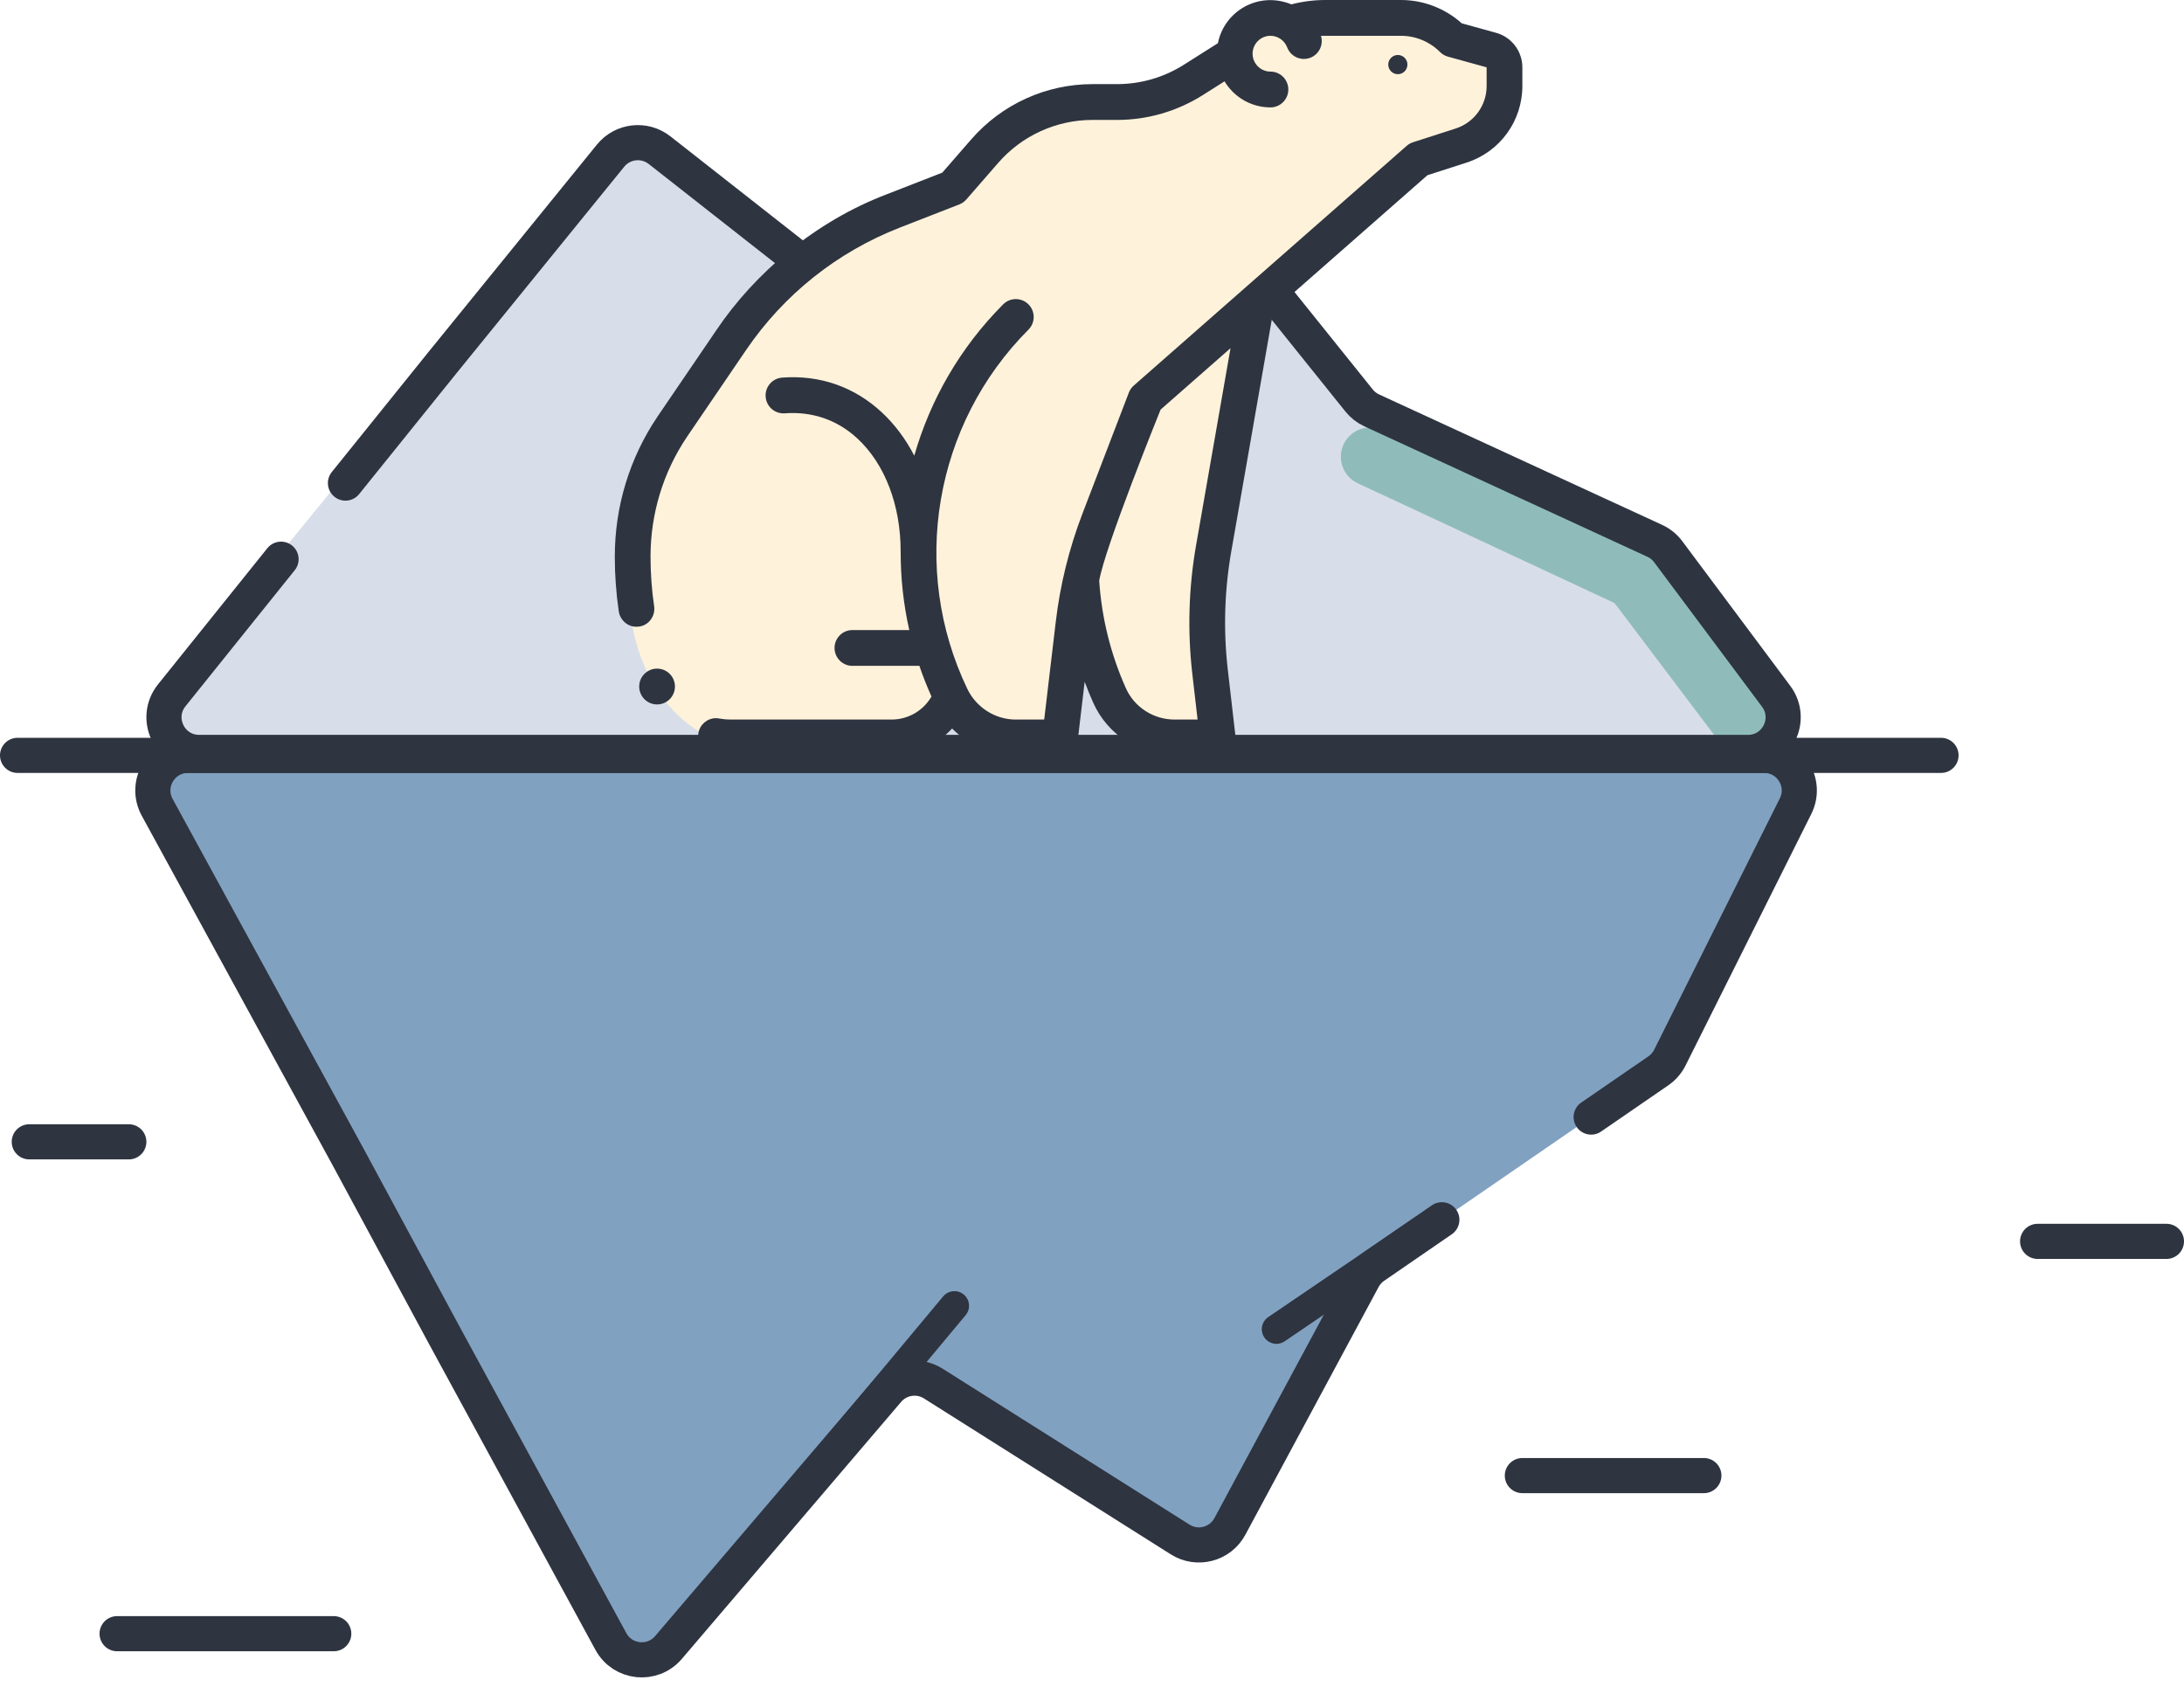
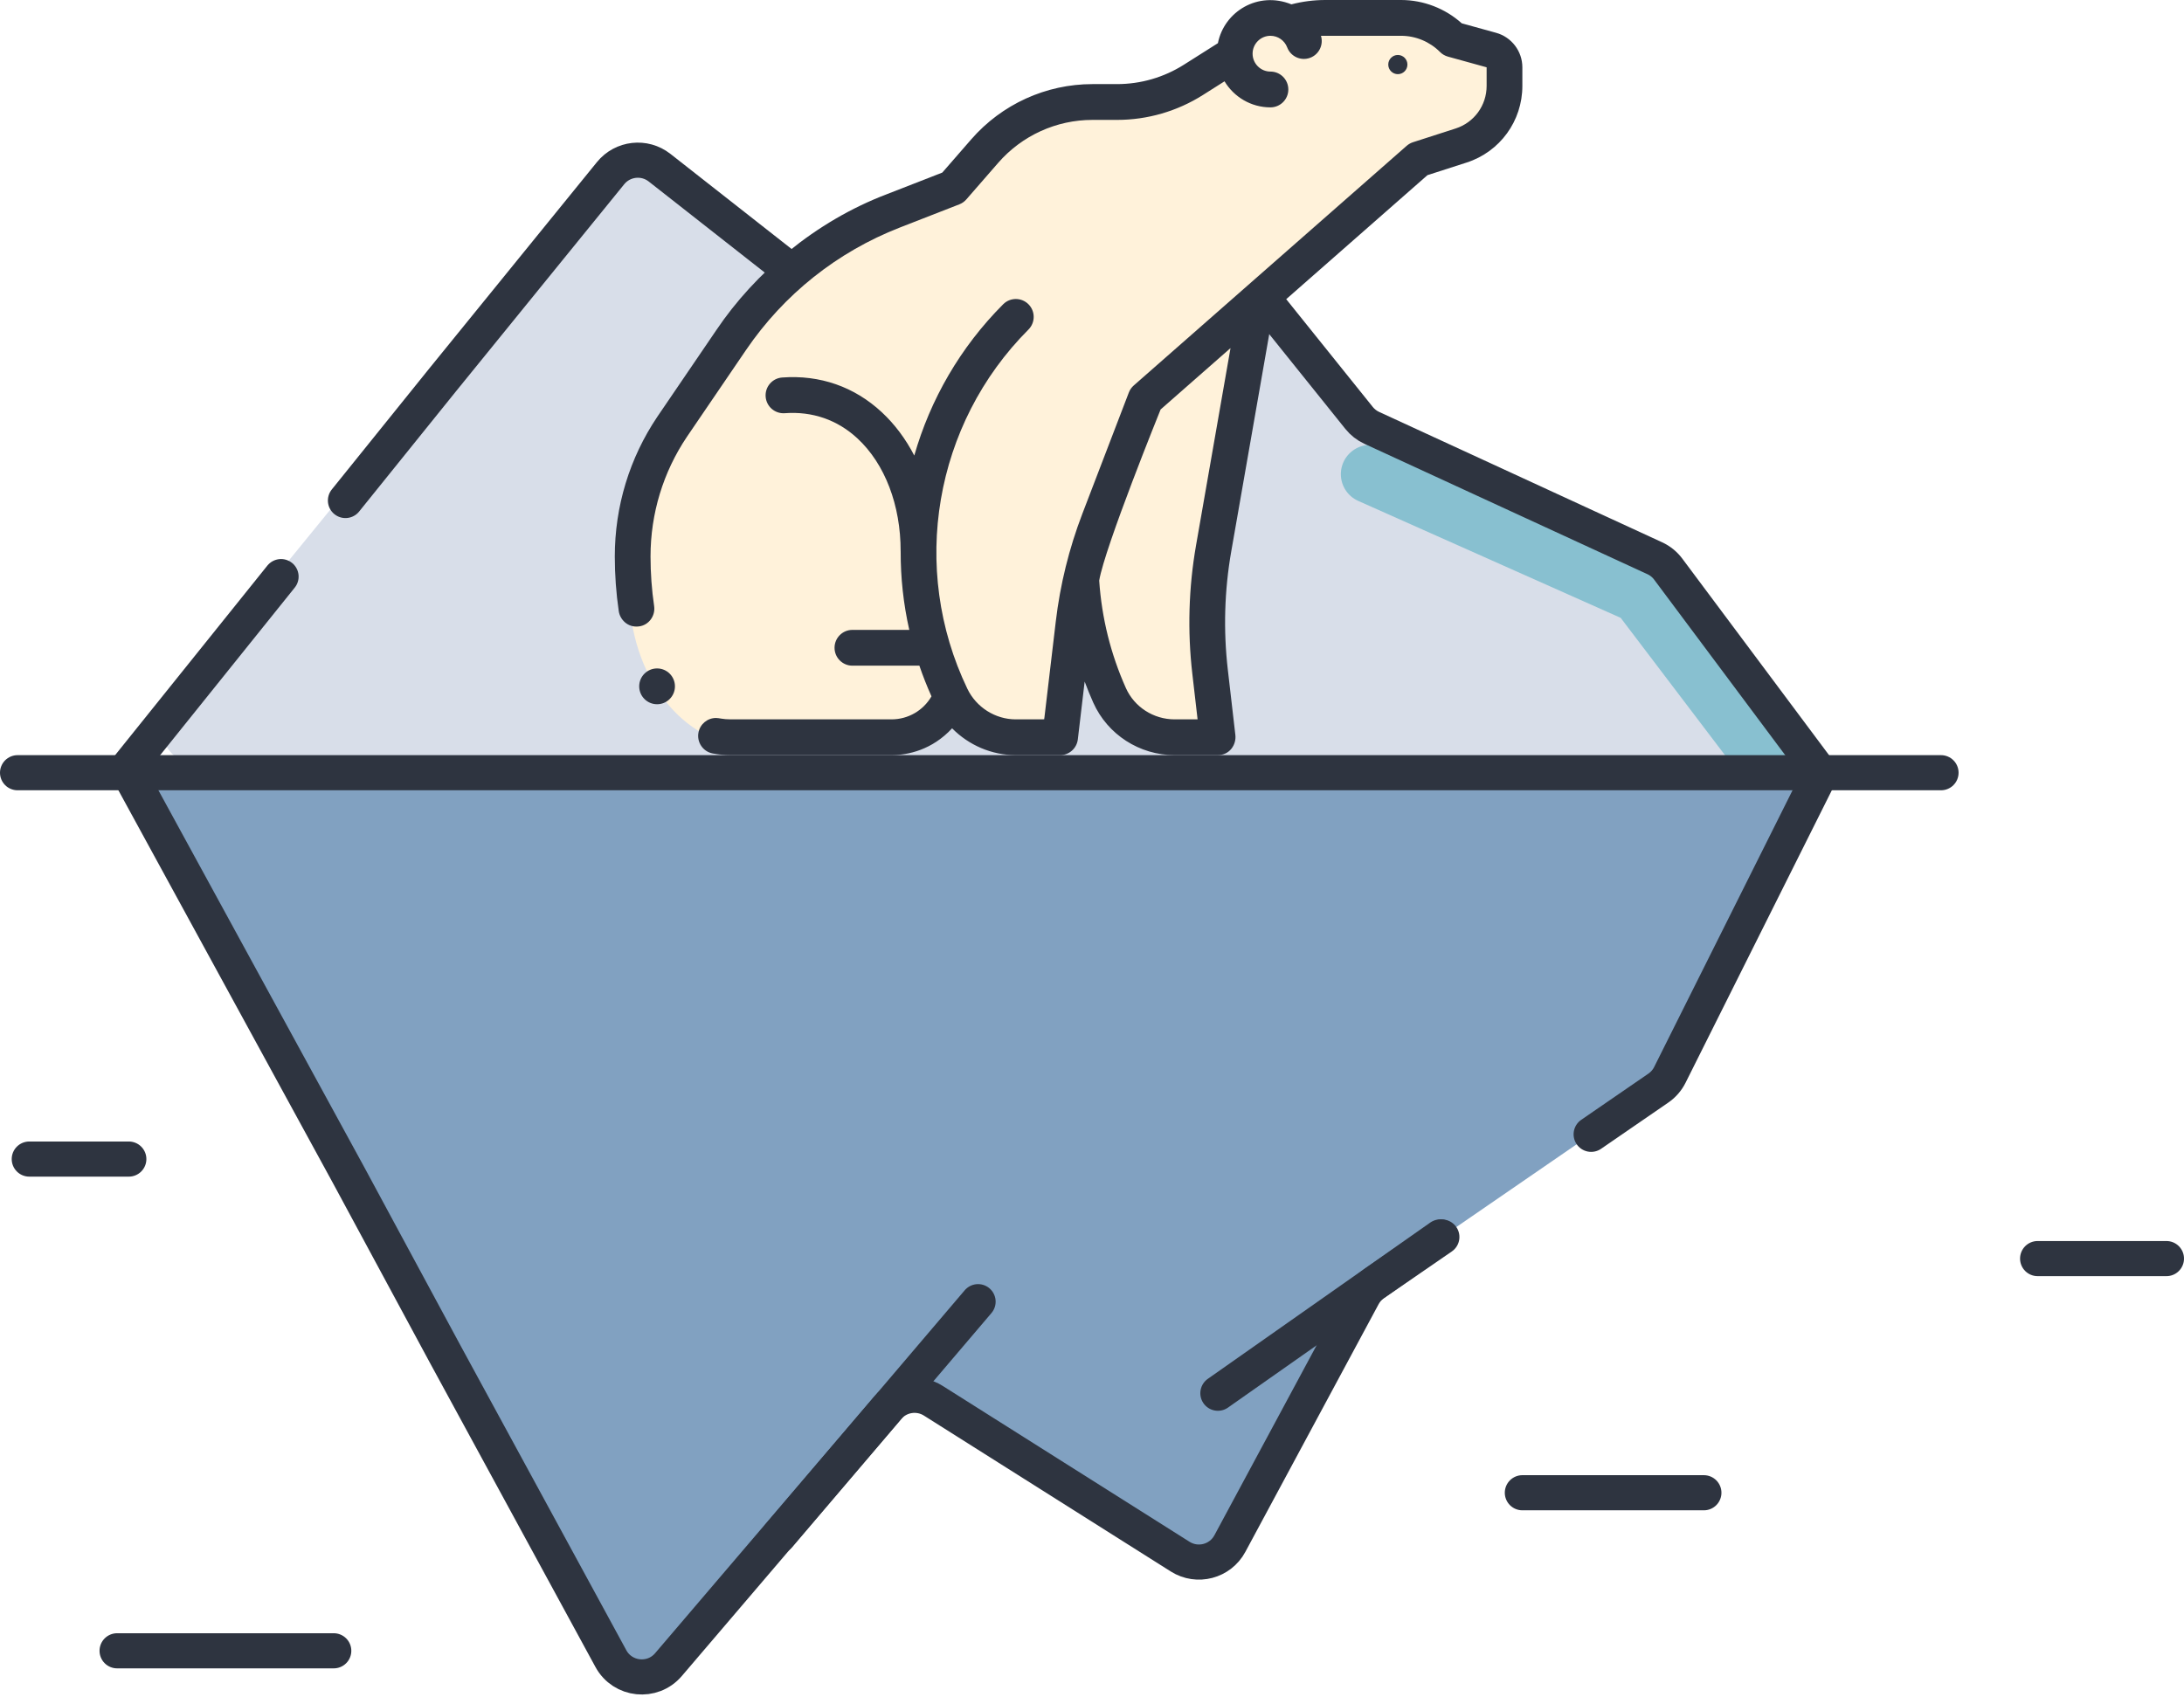
- <svg xmlns="http://www.w3.org/2000/svg" width="373" height="288" viewBox="0 0 373 288" fill="none">
-   <path d="M151.626 237.461L114.164 281.362C111.433 284.563 106.341 284.031 104.33 280.335L86.875 248.25L76.062 228.375L59.5 197.676L26.846 137.876C24.663 133.877 27.557 129 32.112 129L301.292 129C305.752 129 308.653 133.694 306.658 137.683L285.192 180.617C284.738 181.524 284.062 182.302 283.226 182.877L271.75 190.771L234.696 216.262C233.91 216.802 233.264 217.523 232.812 218.363L210.048 260.685C208.4 263.749 204.501 264.774 201.56 262.916L159.394 236.283C156.872 234.69 153.563 235.192 151.626 237.461Z" fill="#81A1C1" />
-   <path d="M151.216 55.315L112.142 24.643C109.566 22.622 105.844 23.038 103.78 25.581L85.875 47.625L75.062 60.938L58.5 81.5L28.982 117.709C25.787 121.628 28.576 127.5 33.632 127.5L298.034 127.5C302.972 127.5 305.796 121.868 302.842 117.911L284.412 93.222C283.814 92.42 283.024 91.781 282.115 91.362L233.783 69.091C232.939 68.702 232.197 68.123 231.616 67.399L208.84 39.036C207.159 36.944 204.295 36.221 201.823 37.267L157.259 56.121C155.248 56.972 152.934 56.663 151.216 55.315Z" fill="#D8DEE9" />
-   <path d="M234 78L277.648 98.369C278.536 98.783 279.309 99.409 279.899 100.191L297.5 123.5" stroke="#8FBCBB" stroke-width="10" stroke-linecap="round" stroke-linejoin="round" />
-   <path d="M59 82.5L75.562 61.938L86.375 48.625L104.28 26.581C106.344 24.038 110.066 23.622 112.642 25.643L151.716 56.315C153.434 57.663 155.748 57.972 157.759 57.121L202.323 38.267C204.795 37.221 207.659 37.944 209.34 40.036L232.116 68.399C232.697 69.123 233.439 69.702 234.283 70.091L282.615 92.362C283.524 92.781 284.314 93.42 284.912 94.222L303.342 118.911C306.296 122.868 303.472 128.5 298.534 128.5L34.013 128.5C28.977 128.5 26.182 122.67 29.335 118.743L48 95.5" stroke="#2E3440" stroke-width="6" stroke-linecap="round" />
-   <path d="M246.25 208.313L234.696 216.262C233.91 216.802 233.264 217.523 232.812 218.363L210.048 260.685C208.4 263.749 204.501 264.774 201.56 262.916L159.394 236.283C156.872 234.69 153.563 235.192 151.626 237.461L114.164 281.362C111.433 284.563 106.341 284.031 104.33 280.334L86.875 248.25L76.062 228.375L59.5 197.676L26.846 137.876C24.663 133.877 27.557 129 32.112 129L301.292 129C305.752 129 308.653 133.694 306.658 137.683L285.192 180.617C284.738 181.524 284.062 182.302 283.226 182.877L271.75 190.771" stroke="#2E3440" stroke-width="6" stroke-linecap="round" />
-   <path d="M331.5 129H3" stroke="#2E3440" stroke-width="6" stroke-linecap="round" />
+ <svg xmlns="http://www.w3.org/2000/svg" width="373" height="291" viewBox="0 0 373 291" fill="none">
+   <path d="M151.626 240.461L114.164 284.362C111.433 287.563 106.341 287.031 104.33 283.335L86.875 251.25L76.062 231.375L59.5 200.676L26.846 140.876C24.663 136.877 27.557 132 32.112 132L301.292 132C305.752 132 308.653 136.694 306.658 140.683L285.192 183.617C284.738 184.524 284.062 185.302 283.226 185.877L271.75 193.771L234.696 219.262C233.91 219.802 233.264 220.523 232.812 221.363L210.048 263.685C208.4 266.749 204.501 267.774 201.56 265.916L159.394 239.283C156.872 237.69 153.563 238.192 151.626 240.461Z" fill="#81A1C1" />
+   <path d="M151.216 58.315L112.142 27.643C109.566 25.622 105.844 26.038 103.78 28.581L85.875 50.625L75.062 63.938L58.5 84.5L28.982 120.709C25.787 124.628 28.576 130.5 33.632 130.5L298.034 130.5C302.972 130.5 305.796 124.868 302.842 120.911L284.412 96.222C283.814 95.42 283.024 94.781 282.115 94.362L233.783 72.091C232.939 71.702 232.197 71.123 231.616 70.399L208.84 42.036C207.159 39.944 204.295 39.221 201.823 40.267L157.259 59.121C155.248 59.972 152.934 59.663 151.216 58.315Z" fill="#D8DEE9" />
+   <path d="M234 81L280 101.5L300.5 128.5" stroke="#88C0D0" stroke-width="10" stroke-linecap="round" />
+   <path d="M21.5 131.5L48 98.5M310.5 131.5L284.912 97.222C284.314 96.42 283.524 95.781 282.615 95.362L234.283 73.091C233.439 72.702 232.697 72.123 232.116 71.399L209.34 43.036C207.659 40.944 204.795 40.221 202.323 41.267L157.759 60.121C155.748 60.972 153.434 60.663 151.716 59.315L112.642 28.643C110.066 26.622 106.344 27.038 104.28 29.581L86.375 51.625L75.562 64.938L59 85.5" stroke="#2E3440" stroke-width="6" stroke-linecap="round" />
+   <path d="M22 132L59.5 200.676L76.062 231.375L86.875 251.25L104.33 283.334C106.341 287.031 111.433 287.563 114.164 284.362L151.626 240.461C153.563 238.192 156.872 237.69 159.394 239.283L201.56 265.916C204.501 267.774 208.4 266.749 210.048 263.685L232.812 221.363C233.264 220.523 233.91 219.802 234.696 219.262L246.25 211.313M311 132L285.192 183.617C284.738 184.524 284.062 185.302 283.226 185.877L271.75 193.771" stroke="#2E3440" stroke-width="6" stroke-linecap="round" />
+   <path d="M331.5 132H3" stroke="#2E3440" stroke-width="6" stroke-linecap="round" />
+   <path d="M5 198H22" stroke="#2E3440" stroke-width="6" stroke-linecap="round" />
+   <path d="M20 282H57" stroke="#2E3440" stroke-width="6" stroke-linecap="round" />
+   <path d="M133 262.367L167.042 222.361" stroke="#2E3440" stroke-width="6" stroke-linecap="round" />
+   <path d="M208 238L246 211.3" stroke="#2E3440" stroke-width="6" stroke-linecap="round" />
+   <path d="M348 215H370" stroke="#2E3440" stroke-width="6" stroke-linecap="round" />
+   <path d="M260 255H291" stroke="#2E3440" stroke-width="6" stroke-linecap="round" />
  <path fill-rule="evenodd" clip-rule="evenodd" d="M170.577 26.574C174.886 21.142 185.104 17.293 197.084 17.178C200.932 14.864 204.795 12.898 208.557 11.295C211.418 6.649 220.732 3.245 231.781 3.245C245.107 3.245 255.91 8.198 255.91 14.308C255.91 18.986 249.577 22.986 240.626 24.604C236.396 32.399 227.384 41.256 215.532 48.443C214.024 49.358 212.513 50.219 211.007 51.026C211.142 55.021 211.046 59.251 210.69 63.617C209.945 72.755 208.174 81.121 205.776 87.859C206 88.982 206.21 90.124 206.403 91.283C209.491 109.808 207.208 125.627 201.305 126.615C196.044 127.495 189.683 116.302 186.175 100.745C185.978 100.49 185.784 100.223 185.594 99.943C184.182 114.766 179.03 125.755 172.889 125.755C169.332 125.755 166.106 122.066 163.747 116.081C158.072 122.705 149.074 126.984 138.945 126.984C137.026 126.984 135.148 126.831 133.325 126.537C131.658 127.096 129.909 127.394 128.107 127.394C116.701 127.394 107.454 115.47 107.454 100.761C107.454 94.92 108.912 89.518 111.385 85.127C112.083 80.796 114.205 76.918 117.275 73.951C118.365 63.033 133.424 46.788 155.172 34.236C160.368 31.238 165.555 28.675 170.577 26.574Z" fill="#FFF2DA" />
-   <path d="M255.52 5.605L249.646 3.981C246.824 1.442 243.098 0 239.295 0H226.346C224.391 0 222.45 0.252 220.557 0.743C214.862 -1.568 209.075 1.952 208.002 7.376L202.189 11.057C198.769 13.221 194.824 14.367 190.775 14.367H186.579C178.643 14.367 171.104 17.803 165.886 23.792L160.934 29.48L151.473 33.17C139.183 37.836 128.908 46.651 122.37 56.347L112.271 71.179C107.511 78.249 105 86.51 105 95.069C105 98.202 105.229 101.351 105.68 104.425C105.876 105.758 107.146 107.267 109.144 107.005C110.811 106.788 111.962 105.202 111.718 103.536C111.31 100.754 111.102 97.905 111.102 95.069C111.102 87.732 113.256 80.653 117.33 74.597C117.333 74.594 127.411 59.792 127.411 59.792C133.888 50.282 142.972 43.047 153.684 38.868L163.845 34.906C164.309 34.726 164.712 34.441 165.038 34.066L170.484 27.811C174.543 23.153 180.41 20.481 186.579 20.481H190.775C195.977 20.481 201.051 19.008 205.451 16.223L209.133 13.89C210.736 16.555 213.653 18.341 216.978 18.341C218.663 18.341 220.03 16.972 220.03 15.284C220.03 13.596 218.663 12.227 216.978 12.227C215.296 12.227 213.927 10.856 213.927 9.171C213.927 7.485 215.296 6.114 216.978 6.114C218.241 6.114 219.388 6.908 219.834 8.09C220.43 9.669 222.191 10.465 223.768 9.868C225.282 9.294 226.071 7.643 225.602 6.114H239.294C241.77 6.114 244.191 7.122 245.937 8.881C246.311 9.258 246.777 9.531 247.289 9.672L253.898 11.498V14.674C253.898 18.006 251.77 20.93 248.604 21.95L241.32 24.296C240.923 24.424 240.556 24.632 240.243 24.908L193.629 65.85C193.256 66.177 192.969 66.59 192.792 67.052L184.856 87.751C182.586 93.673 181.057 99.871 180.313 106.172L178.338 122.886H173.479C169.981 122.886 166.735 120.831 165.209 117.651C155.344 97.091 159.54 72.434 175.648 56.296C176.839 55.102 176.839 53.167 175.648 51.973C174.456 50.779 172.525 50.779 171.333 51.973C163.997 59.322 158.882 68.257 156.147 77.819C154.685 74.994 152.827 72.491 150.613 70.43C145.92 66.062 140.032 64.008 133.578 64.489C131.898 64.614 130.637 66.081 130.762 67.765C130.888 69.448 132.348 70.707 134.032 70.586C138.748 70.234 143.043 71.729 146.46 74.909C151.142 79.267 153.826 86.291 153.82 94.181C153.821 94.181 153.822 94.182 153.823 94.182C153.807 98.666 154.292 103.168 155.294 107.602H145.581C143.896 107.602 142.53 108.97 142.53 110.658C142.53 112.346 143.896 113.715 145.581 113.715H157.018C157.621 115.482 158.311 117.23 159.086 118.955C157.679 121.377 155.107 122.886 152.248 122.886H124.784C123.434 122.886 122.858 122.65 122.282 122.65C120.82 122.65 119.56 123.696 119.289 125.139C118.974 126.796 120.067 128.397 121.717 128.712C122.727 128.902 123.758 128.999 124.784 128.999H152.238C155.113 128.996 159.203 128.092 162.608 124.414C165.442 127.288 169.354 128.999 173.479 128.999H181.05C182.596 128.999 183.898 127.84 184.08 126.302L185.246 116.428C185.697 117.642 186.186 118.843 186.718 120.031C189.153 125.479 194.607 129 200.611 129H207.957C210.049 129 211.156 127.176 210.988 125.592L209.696 114.395C208.919 107.664 209.116 100.866 210.283 94.191L217.477 53.034L243.79 29.922L250.472 27.77C256.171 25.934 260 20.672 260 14.674V11.498C260 8.757 258.158 6.334 255.52 5.605V5.605ZM115.273 117.245C115.273 118.934 113.906 120.303 112.22 120.303C110.534 120.303 109.168 118.934 109.168 117.245C109.168 115.556 110.534 114.186 112.22 114.186C113.906 114.186 115.273 115.556 115.273 117.245ZM204.272 93.137C203.004 100.392 202.789 107.781 203.634 115.097L204.533 122.886H200.611C197.008 122.886 193.74 120.785 192.286 117.532C189.69 111.725 188.16 105.553 187.73 99.18C188.671 93.511 198.217 69.95 198.217 69.95L210.157 59.463L204.272 93.137Z" fill="#2E3440" />
+   <path d="M255.52 5.605L249.646 3.981C246.824 1.442 243.098 0 239.295 0H226.346C224.391 0 222.45 0.252 220.557 0.743C214.862 -1.568 209.075 1.952 208.002 7.376L202.189 11.057C198.769 13.221 194.824 14.367 190.775 14.367H186.579C178.643 14.367 171.104 17.803 165.886 23.792L160.934 29.48L151.473 33.17C139.183 37.836 128.908 46.651 122.37 56.347L112.271 71.179C107.511 78.249 105 86.51 105 95.069C105 98.202 105.229 101.351 105.68 104.425C105.876 105.758 107.146 107.267 109.144 107.006C110.811 106.788 111.962 105.202 111.718 103.536C111.31 100.755 111.102 97.905 111.102 95.069C111.102 87.732 113.256 80.653 117.33 74.597C117.333 74.594 127.411 59.792 127.411 59.792C133.888 50.282 142.972 43.047 153.684 38.868L163.845 34.906C164.309 34.726 164.712 34.441 165.038 34.066L170.484 27.811C174.543 23.153 180.41 20.481 186.579 20.481H190.775C195.977 20.481 201.051 19.008 205.451 16.223L209.133 13.89C210.736 16.555 213.653 18.341 216.978 18.341C218.663 18.341 220.03 16.972 220.03 15.284C220.03 13.596 218.663 12.227 216.978 12.227C215.296 12.227 213.927 10.856 213.927 9.171C213.927 7.485 215.296 6.114 216.978 6.114C218.241 6.114 219.388 6.908 219.834 8.09C220.43 9.669 222.191 10.465 223.768 9.868C225.282 9.294 226.071 7.643 225.602 6.114H239.294C241.77 6.114 244.191 7.122 245.937 8.881C246.311 9.258 246.777 9.531 247.289 9.672L253.898 11.498V14.674C253.898 18.006 251.77 20.93 248.604 21.95L241.32 24.296C240.923 24.424 240.556 24.632 240.243 24.908L193.629 65.85C193.256 66.177 192.969 66.59 192.792 67.052L184.856 87.751C182.586 93.673 181.057 99.871 180.313 106.173L178.338 122.886H173.479C169.981 122.886 166.735 120.831 165.209 117.651C155.344 97.091 159.54 72.434 175.648 56.296C176.839 55.102 176.839 53.167 175.648 51.973C174.456 50.779 172.525 50.779 171.333 51.973C163.997 59.322 158.882 68.257 156.147 77.819C154.685 74.994 152.827 72.491 150.613 70.43C145.92 66.062 140.032 64.008 133.578 64.489C131.898 64.614 130.637 66.081 130.762 67.765C130.888 69.448 132.348 70.707 134.032 70.586C138.748 70.234 143.043 71.729 146.46 74.909C151.142 79.267 153.826 86.291 153.82 94.181C153.821 94.181 153.822 94.182 153.823 94.182C153.807 98.666 154.292 103.168 155.294 107.602H145.581C143.896 107.602 142.53 108.97 142.53 110.658C142.53 112.346 143.896 113.715 145.581 113.715H157.018C157.621 115.482 158.311 117.23 159.086 118.955C157.679 121.377 155.107 122.886 152.248 122.886H124.784C123.434 122.886 122.858 122.65 122.282 122.65C120.82 122.65 119.56 123.696 119.289 125.139C118.974 126.796 120.067 128.397 121.717 128.712C122.727 128.902 123.758 128.999 124.784 128.999H152.238C155.113 128.996 159.203 128.092 162.608 124.414C165.442 127.288 169.354 128.999 173.479 128.999H181.05C182.596 128.999 183.898 127.84 184.08 126.302L185.246 116.428C185.697 117.642 186.186 118.843 186.718 120.031C189.153 125.479 194.607 129 200.611 129H207.957C210.049 129 211.156 127.176 210.988 125.592L209.696 114.395C208.919 107.664 209.116 100.866 210.283 94.191L217.477 53.034L243.79 29.922L250.472 27.77C256.171 25.934 260 20.672 260 14.674V11.498C260 8.757 258.158 6.334 255.52 5.605ZM115.273 117.245C115.273 118.934 113.906 120.303 112.22 120.303C110.534 120.303 109.168 118.934 109.168 117.245C109.168 115.556 110.534 114.186 112.22 114.186C113.906 114.186 115.273 115.556 115.273 117.245ZM204.272 93.137C203.004 100.392 202.789 107.781 203.634 115.097L204.533 122.886H200.611C197.008 122.886 193.74 120.785 192.286 117.532C189.69 111.725 188.16 105.553 187.73 99.18C188.671 93.511 198.217 69.95 198.217 69.95L210.157 59.463L204.272 93.137Z" fill="#2E3440" />
  <ellipse cx="238.734" cy="11.03" rx="1.636" ry="1.639" fill="#2E3440" />
-   <path d="M5 195H22" stroke="#2E3440" stroke-width="6" stroke-linecap="round" />
-   <path d="M20 279H57" stroke="#2E3440" stroke-width="6" stroke-linecap="round" />
-   <path d="M136 255.367L163 223" stroke="#2E3440" stroke-width="5" stroke-linecap="round" />
-   <path d="M218 227L243 210" stroke="#2E3440" stroke-width="5" stroke-linecap="round" />
-   <path d="M348 212H370" stroke="#2E3440" stroke-width="6" stroke-linecap="round" />
-   <path d="M260 252H291" stroke="#2E3440" stroke-width="6" stroke-linecap="round" />
</svg>
